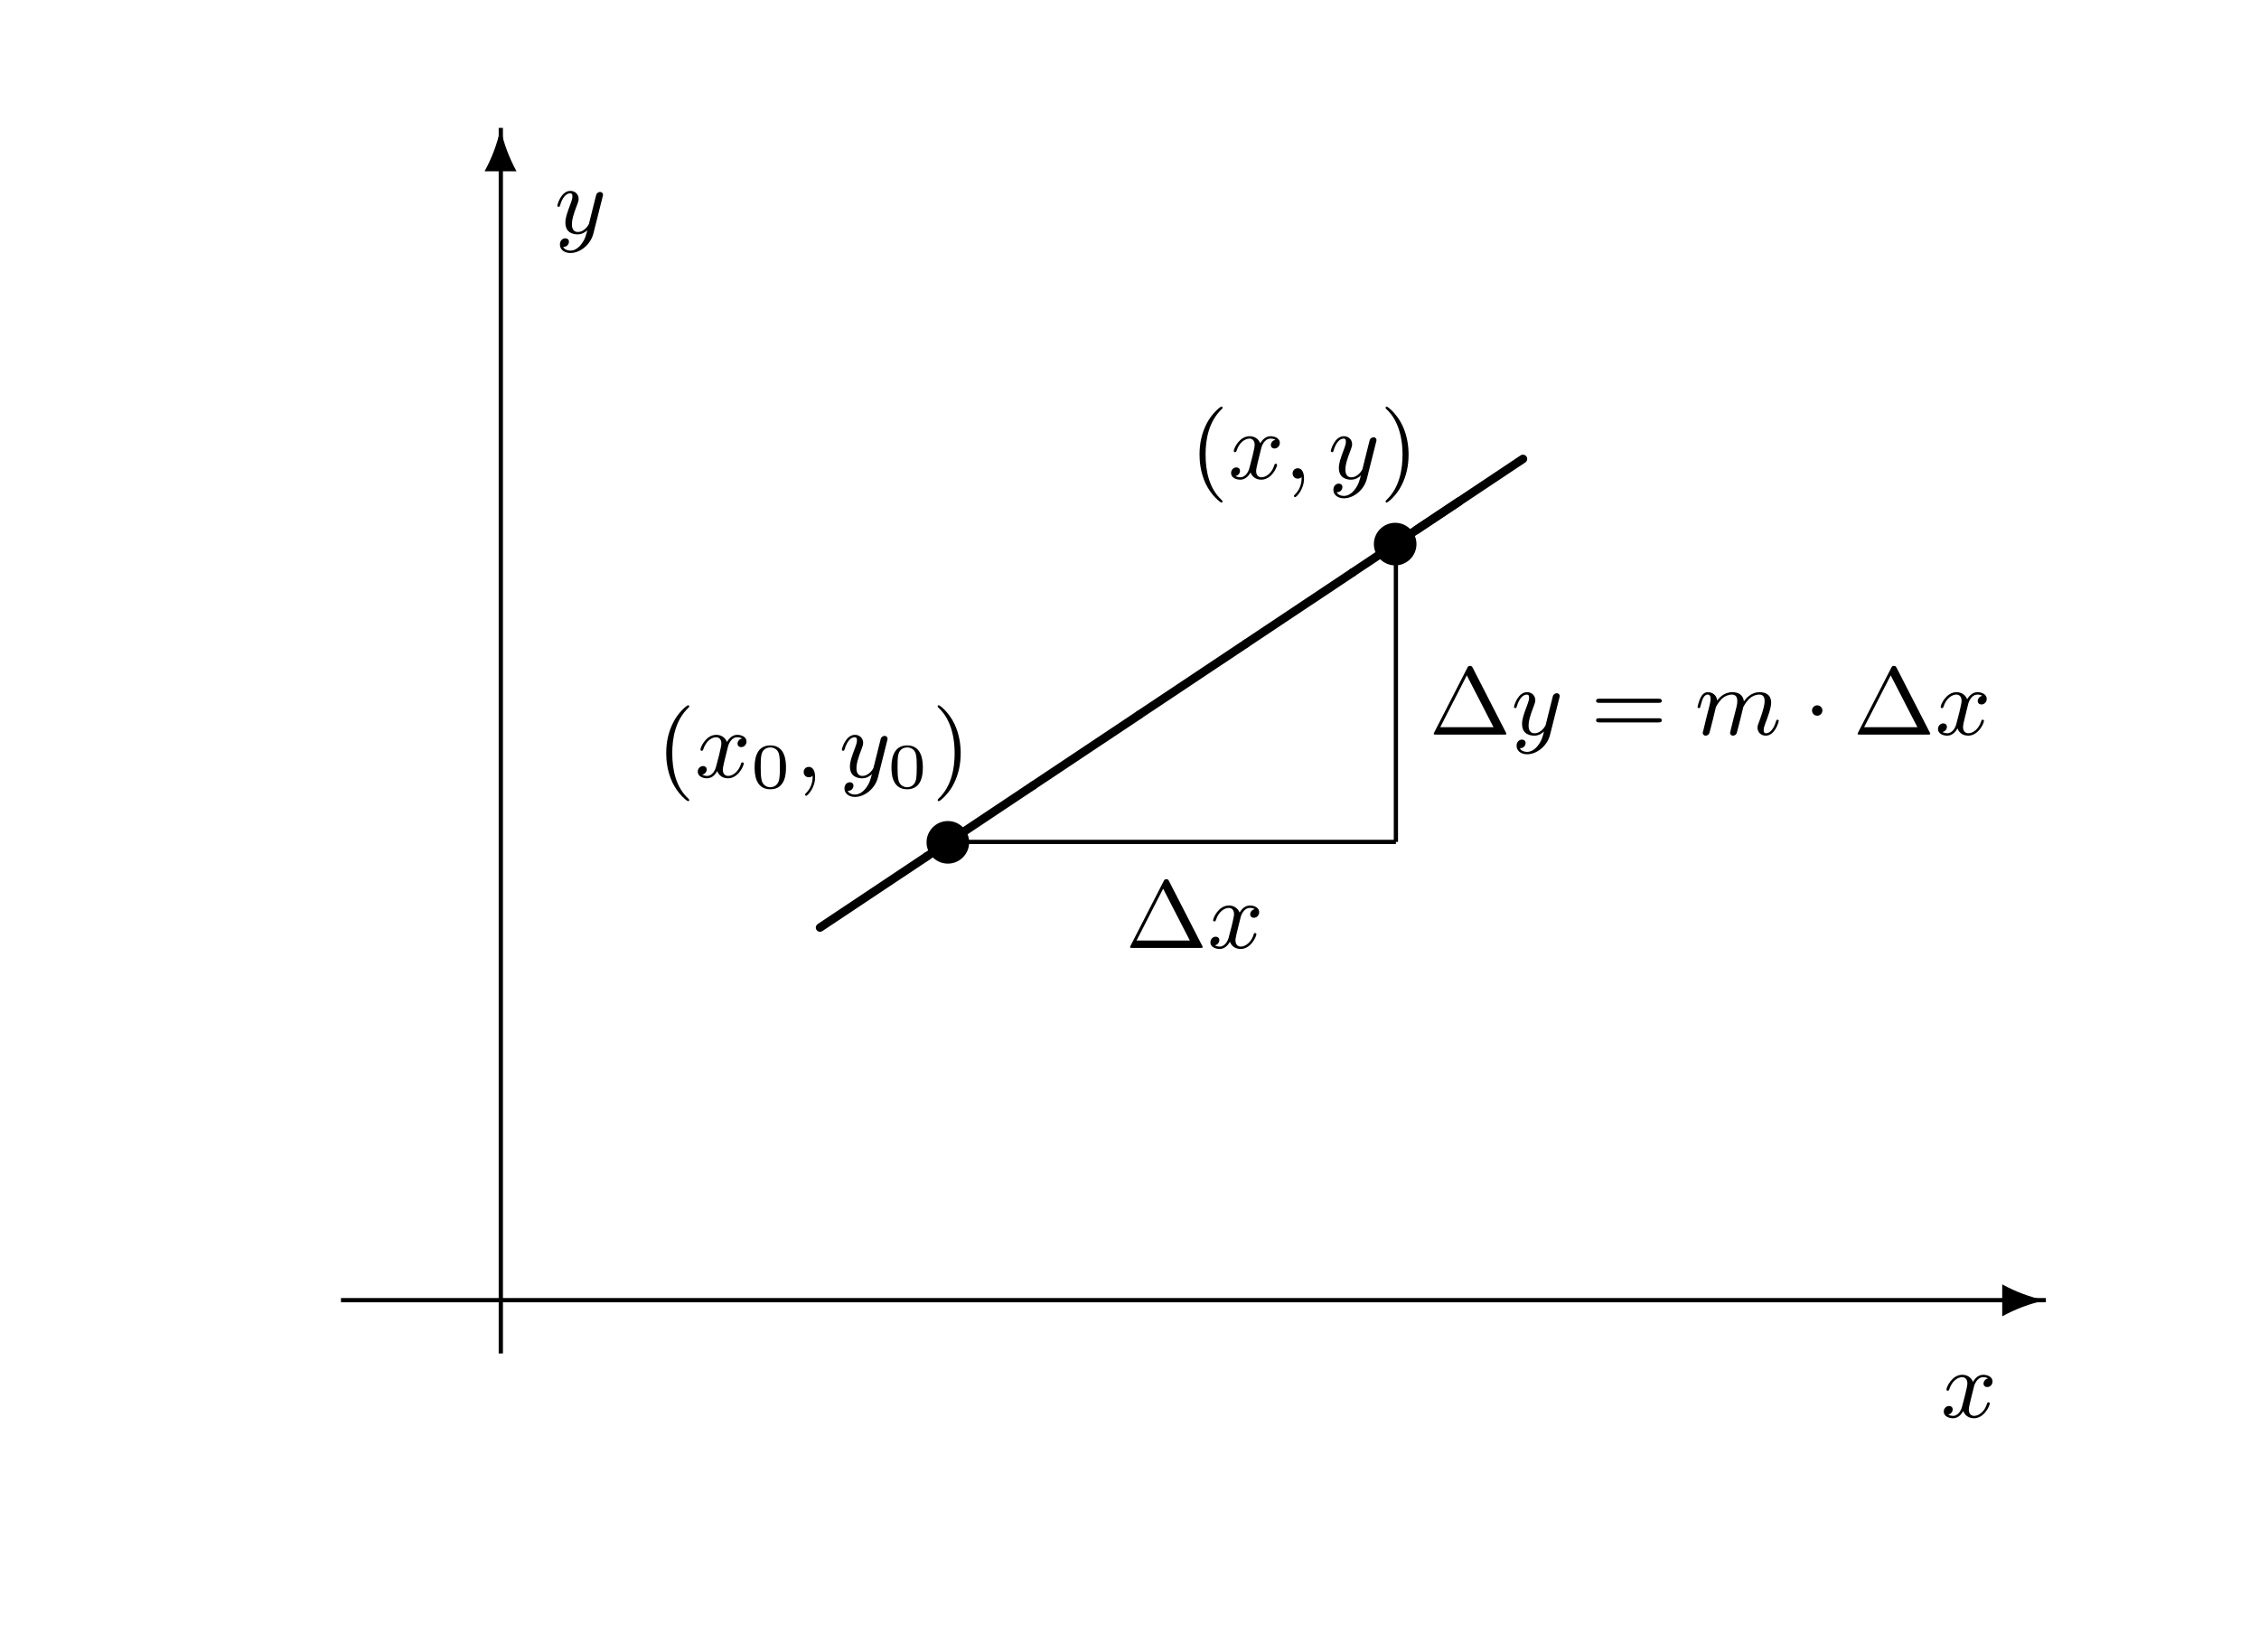
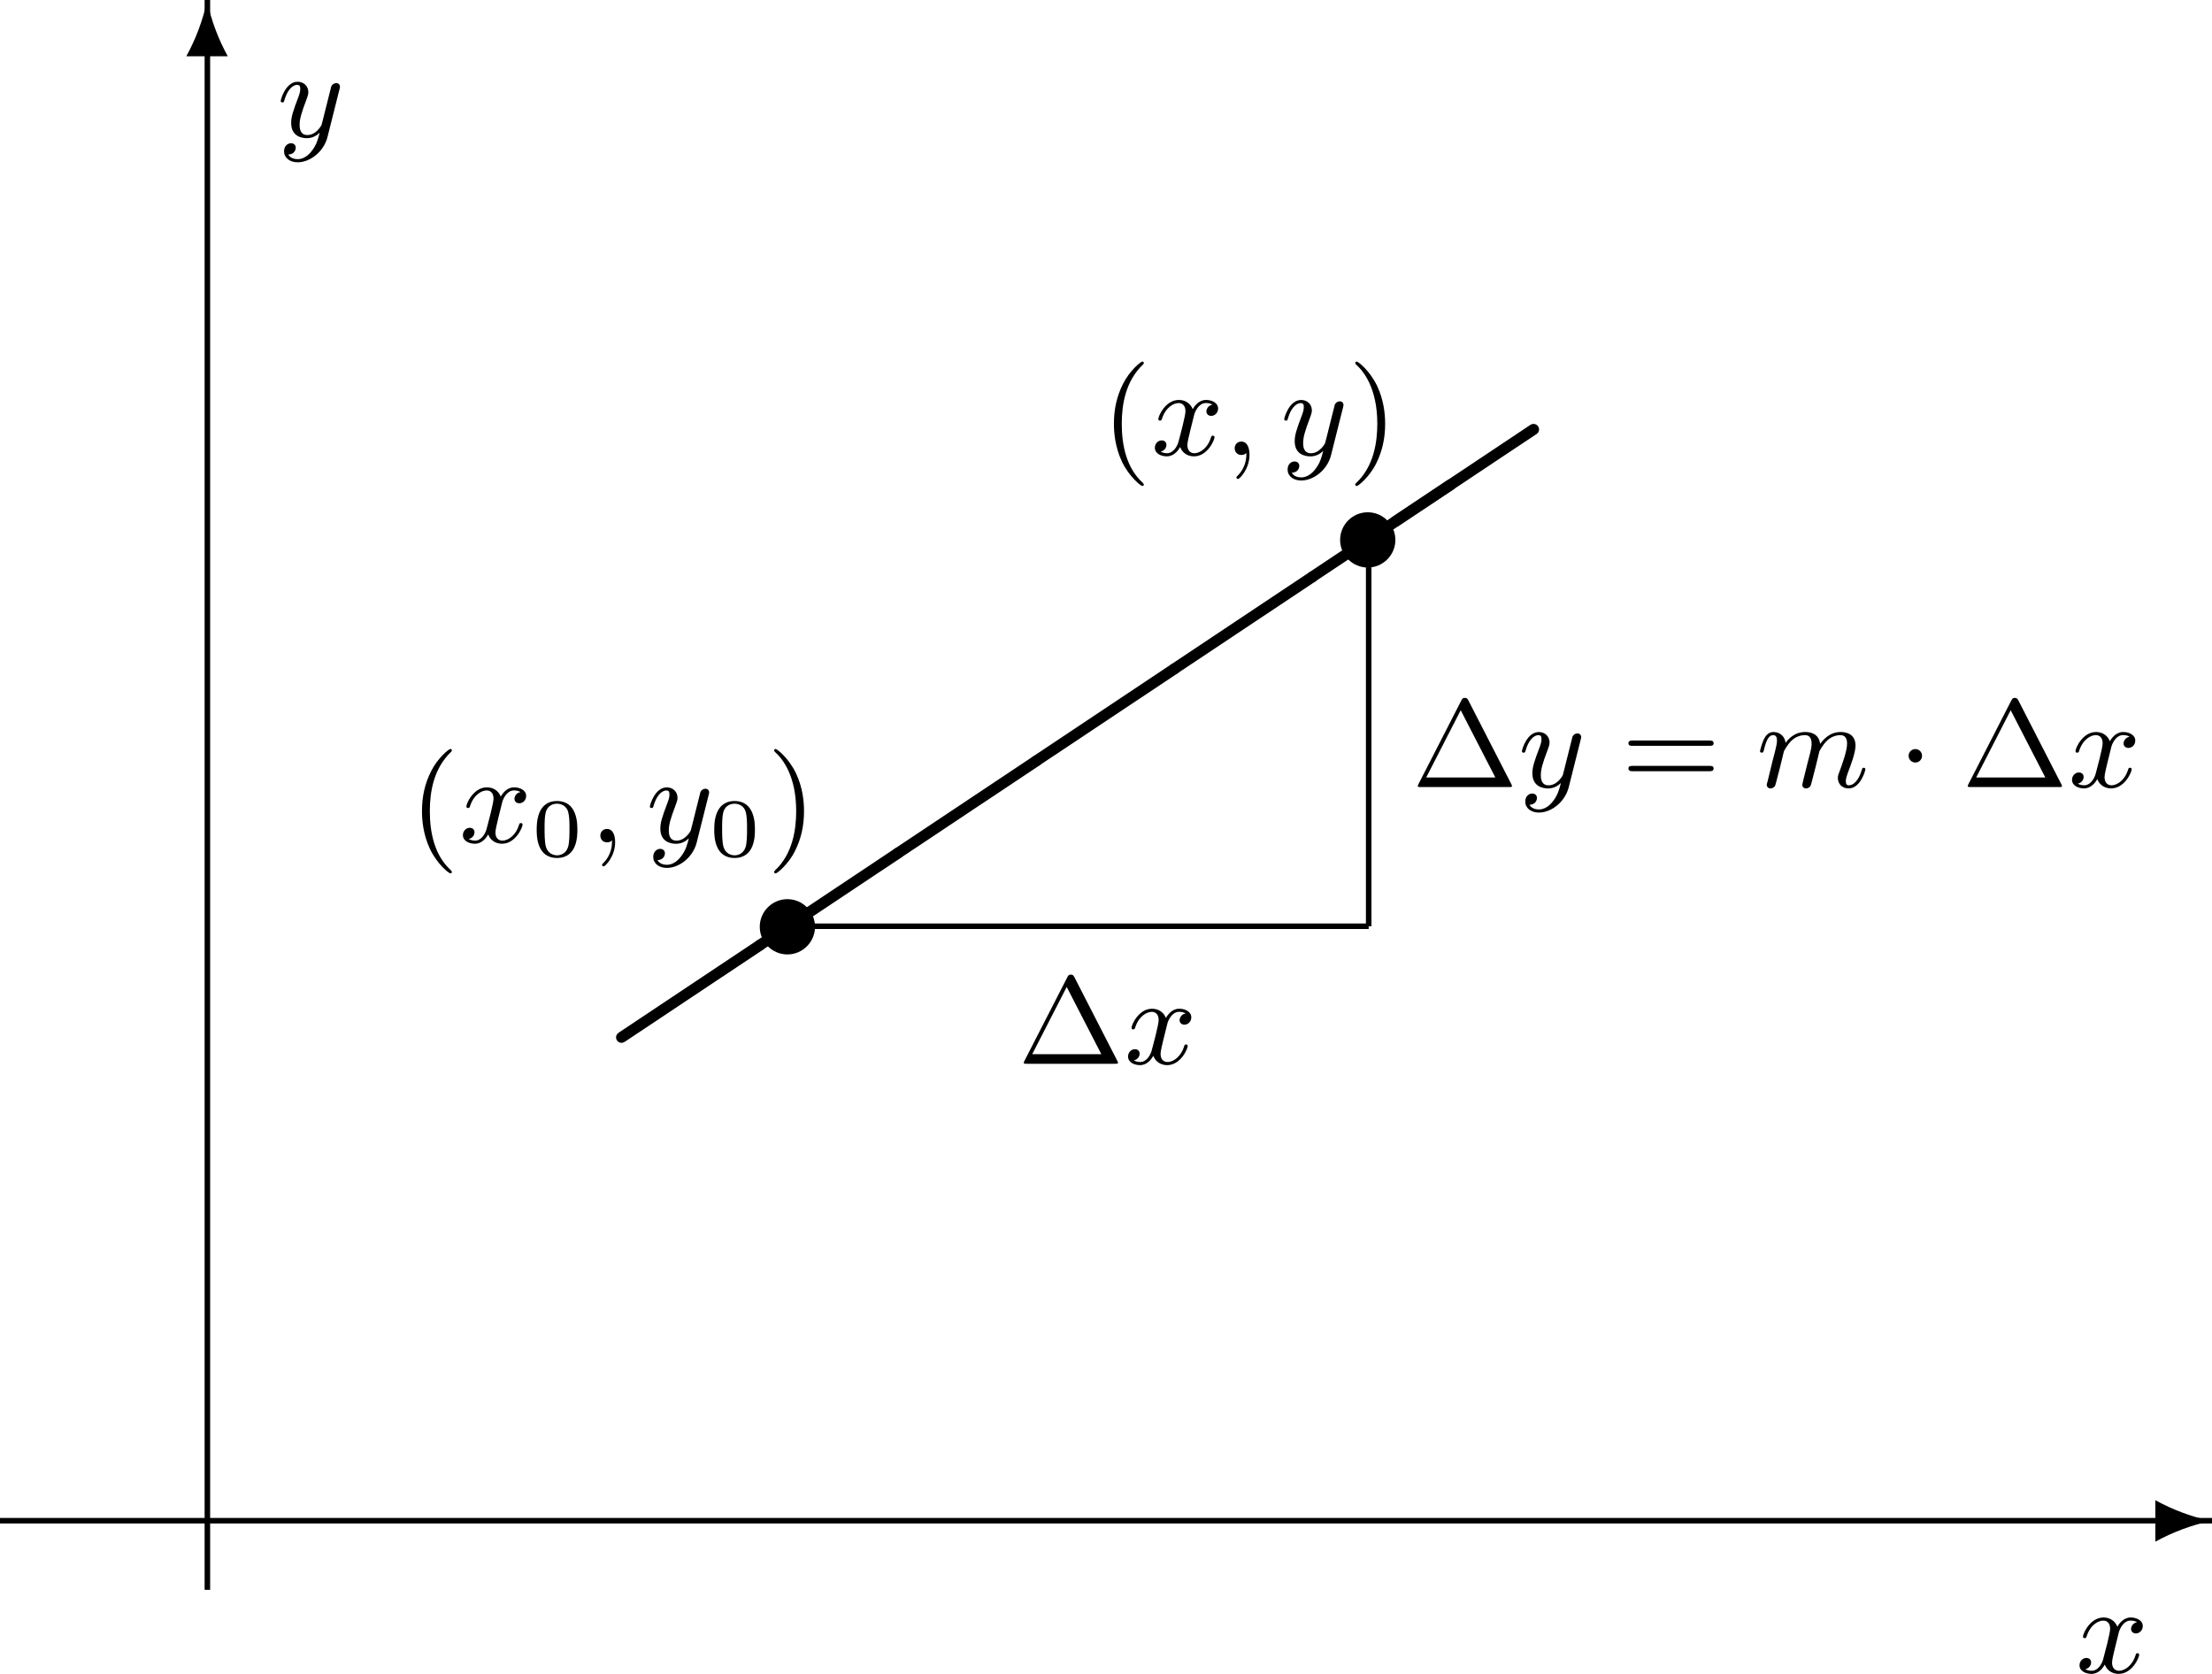
- <svg xmlns="http://www.w3.org/2000/svg" xmlns:xlink="http://www.w3.org/1999/xlink" version="1.1" width="211.208pt" height="154.421pt" viewBox="0 0 211.208 154.421">
-   <defs>
-     <path id="g5-1" d="M3.289-1.908C3.289-2.344 3.289-3.977 1.824-3.977S.359-2.344 .359-1.908C.359-1.477 .359 .126 1.824 .126S3.289-1.477 3.289-1.908ZM1.824-.066C1.573-.066 1.166-.185 1.023-.682C.927-1.029 .927-1.615 .927-1.985C.927-2.386 .927-2.846 1.011-3.169C1.16-3.708 1.615-3.785 1.824-3.785C2.099-3.785 2.494-3.654 2.625-3.199C2.715-2.882 2.721-2.446 2.721-1.985C2.721-1.603 2.721-.999 2.619-.664C2.452-.144 2.021-.066 1.824-.066Z" />
-     <path id="g1-1" d="M1.633-.144C1.633 .152 1.633 .888 .969 1.525C.915 1.579 .915 1.588 .915 1.624C.915 1.686 .978 1.731 1.032 1.731C1.13 1.731 1.857 1.032 1.857-.018C1.857-.574 1.659-.969 1.274-.969C.969-.969 .789-.736 .789-.484S.969 0 1.274 0C1.408 0 1.543-.045 1.633-.144Z" />
-     <path id="g1-2" d="M1.695-1.408C1.794-1.83 1.964-2.485 1.973-2.556C1.991-2.61 2.216-3.041 2.539-3.355C2.799-3.597 3.139-3.74 3.489-3.74C3.974-3.74 3.974-3.265 3.974-3.113C3.974-3.005 3.974-2.879 3.866-2.44L3.66-1.642C3.373-.484 3.301-.206 3.301-.161C3.301-.045 3.382 .099 3.579 .099C3.705 .099 3.839 .018 3.902-.09C3.929-.144 4.001-.431 4.045-.61L4.252-1.408C4.35-1.83 4.521-2.485 4.53-2.556C4.548-2.61 4.772-3.041 5.095-3.355C5.355-3.597 5.696-3.74 6.046-3.74C6.53-3.74 6.53-3.265 6.53-3.113C6.53-2.565 6.109-1.471 6.01-1.193C5.902-.915 5.866-.825 5.866-.655C5.866-.17 6.234 .099 6.638 .099C7.499 .099 7.849-1.184 7.849-1.283C7.849-1.328 7.822-1.39 7.732-1.39C7.633-1.39 7.625-1.345 7.589-1.229C7.364-.466 6.988-.126 6.665-.126C6.602-.126 6.44-.126 6.44-.413C6.44-.637 6.53-.87 6.602-1.067C6.781-1.525 7.14-2.476 7.14-2.978C7.14-3.776 6.548-3.965 6.073-3.965C5.221-3.965 4.754-3.328 4.593-3.104C4.503-3.848 3.893-3.965 3.516-3.965C2.682-3.965 2.243-3.373 2.099-3.184C2.045-3.669 1.677-3.965 1.229-3.965C.852-3.965 .664-3.687 .538-3.444C.386-3.131 .26-2.619 .26-2.583C.26-2.503 .323-2.476 .386-2.476C.484-2.476 .502-2.521 .547-2.7C.718-3.409 .906-3.74 1.211-3.74C1.48-3.74 1.48-3.453 1.48-3.319C1.48-3.131 1.408-2.852 1.354-2.619C1.292-2.386 1.202-2 1.166-1.893L.807-.422C.745-.206 .745-.188 .745-.161C.745-.045 .825 .099 1.023 .099C1.148 .099 1.283 .018 1.345-.09C1.372-.144 1.444-.431 1.489-.61L1.695-1.408Z" />
-     <path id="g1-3" d="M4.413-3.624C4.081-3.561 3.983-3.274 3.983-3.139C3.983-2.969 4.108-2.817 4.333-2.817C4.584-2.817 4.826-3.032 4.826-3.346C4.826-3.758 4.377-3.965 3.956-3.965C3.418-3.965 3.104-3.489 2.996-3.301C2.826-3.74 2.431-3.965 2-3.965C1.041-3.965 .52-2.817 .52-2.583C.52-2.503 .583-2.476 .646-2.476C.727-2.476 .753-2.521 .771-2.574C1.049-3.462 1.642-3.74 1.982-3.74C2.243-3.74 2.476-3.57 2.476-3.148C2.476-2.826 2.09-1.39 1.973-.96C1.902-.682 1.633-.126 1.139-.126C.96-.126 .771-.188 .682-.242C.924-.287 1.103-.493 1.103-.727C1.103-.951 .933-1.049 .762-1.049C.502-1.049 .269-.825 .269-.52C.269-.081 .753 .099 1.13 .099C1.65 .099 1.955-.332 2.09-.574C2.314 .018 2.843 .099 3.086 .099C4.054 .099 4.566-1.067 4.566-1.283C4.566-1.328 4.539-1.39 4.449-1.39C4.35-1.39 4.341-1.354 4.297-1.22C4.099-.574 3.579-.126 3.113-.126C2.852-.126 2.61-.287 2.61-.718C2.61-.915 2.736-1.408 2.817-1.749C2.852-1.911 3.095-2.879 3.113-2.942C3.22-3.265 3.489-3.74 3.947-3.74C4.108-3.74 4.279-3.714 4.413-3.624Z" />
-     <path id="g1-4" d="M4.503-3.453C4.512-3.498 4.53-3.552 4.53-3.606C4.53-3.723 4.449-3.866 4.252-3.866C4.135-3.866 3.974-3.794 3.902-3.624C3.893-3.588 3.803-3.22 3.749-3.023L3.301-1.229C3.229-.969 3.229-.951 3.211-.87C3.202-.834 2.826-.126 2.18-.126C1.624-.126 1.624-.691 1.624-.861C1.624-1.265 1.74-1.704 2.126-2.709C2.198-2.915 2.251-3.041 2.251-3.211C2.251-3.651 1.92-3.965 1.48-3.965C.619-3.965 .26-2.691 .26-2.583C.26-2.503 .323-2.476 .386-2.476C.484-2.476 .493-2.53 .529-2.646C.718-3.31 1.076-3.74 1.453-3.74C1.668-3.74 1.668-3.57 1.668-3.444C1.668-3.292 1.633-3.131 1.552-2.915C1.13-1.803 1.014-1.426 1.014-.996C1.014 0 1.821 .099 2.153 .099C2.592 .099 2.906-.135 3.068-.296C2.951 .161 2.852 .565 2.503 1.014C2.234 1.372 1.875 1.615 1.48 1.615C1.229 1.615 .933 1.525 .807 1.274C1.283 1.274 1.345 .879 1.345 .789C1.345 .592 1.202 .466 1.005 .466C.789 .466 .502 .637 .502 1.049C.502 1.516 .915 1.839 1.48 1.839C2.395 1.839 3.373 1.058 3.633 .009L4.503-3.453Z" />
-     <path id="g4-1" d="M4.099-6.216C4.019-6.378 3.974-6.423 3.83-6.423C3.705-6.423 3.651-6.378 3.588-6.252L.493-.215C.457-.144 .44-.099 .44-.081C.44 0 .502 0 .646 0H7.024C7.167 0 7.23 0 7.23-.081C7.23-.09 7.23-.108 7.185-.197L4.099-6.216ZM3.534-5.534L6.028-.691H1.049L3.534-5.534Z" />
-     <path id="g4-2" d="M3.059 2.135C3.059 2.09 3.032 2.063 2.978 2C1.821 .942 1.471-.673 1.471-2.243C1.471-3.633 1.74-5.319 3.005-6.521C3.041-6.557 3.059-6.584 3.059-6.629C3.059-6.692 3.014-6.728 2.951-6.728C2.843-6.728 2.036-6.082 1.552-5.104C1.121-4.243 .906-3.319 .906-2.251C.906-1.606 .987-.583 1.48 .475C2.009 1.579 2.843 2.234 2.951 2.234C3.014 2.234 3.059 2.198 3.059 2.135Z" />
-     <path id="g4-3" d="M2.673-2.251C2.673-2.987 2.565-3.974 2.099-4.969C1.57-6.073 .736-6.728 .628-6.728C.538-6.728 .52-6.656 .52-6.629C.52-6.584 .538-6.557 .601-6.494C1.121-6.028 2.108-4.808 2.108-2.251C2.108-.969 1.875 .816 .574 2.027C.556 2.054 .52 2.09 .52 2.135C.52 2.162 .538 2.234 .628 2.234C.736 2.234 1.543 1.588 2.027 .61C2.458-.251 2.673-1.175 2.673-2.251Z" />
-     <path id="g4-4" d="M6.351-2.969C6.476-2.969 6.647-2.969 6.647-3.157C6.647-3.355 6.449-3.355 6.315-3.355H.843C.709-3.355 .511-3.355 .511-3.157C.511-2.969 .691-2.969 .807-2.969H6.351ZM6.315-1.139C6.449-1.139 6.647-1.139 6.647-1.337C6.647-1.525 6.476-1.525 6.351-1.525H.807C.691-1.525 .511-1.525 .511-1.337C.511-1.139 .709-1.139 .843-1.139H6.315Z" />
-     <path id="g0-1" d="M9.94-.01C8.556-.309 7.231-.807 5.976-1.494V1.494C7.231 .807 8.556 .309 9.94 .01V-.01Z" />
-     <path id="g0-2" d="M1.494-5.976C.807-7.231 .309-8.556 .01-9.94H-.01C-.309-8.556-.807-7.231-1.494-5.976H1.494Z" />
-     <path id="g2-1" d="M10.179-6.305C10.289-6.374 10.358-6.504 10.358-6.633C10.358-6.852 10.179-7.032 9.96-7.032C9.88-7.032 9.801-7.012 9.731-6.962L-.219-.329C-.329-.249-.398-.129-.398 0C-.398 .219-.219 .398 0 .398C.07 .398 .149 .369 .219 .329L10.179-6.305Z" />
-     <path id="g6-1" d="M1.758-2.251C1.758-2.512 1.552-2.736 1.274-2.736S.789-2.512 .789-2.251S.996-1.767 1.274-1.767S1.758-1.991 1.758-2.251Z" />
-     <path id="g3-1" d="M1.992 0C1.992-1.096 1.096-1.992 0-1.992S-1.992-1.096-1.992 0S-1.096 1.992 0 1.992S1.992 1.096 1.992 0Z" />
+ <svg xmlns="http://www.w3.org/2000/svg" xmlns:xlink="http://www.w3.org/1999/xlink" version="1.1" width="159.402pt" height="120.628pt" viewBox="0 0 159.402 120.628" id="svg34">
+   <defs id="defs1">
+     <path id="g5-1" d="m 3.289,-1.908 c 0,-0.437 0,-2.069 -1.465,-2.069 -1.465,0 -1.465,1.633 -1.465,2.069 0,0.431 0,2.033 1.465,2.033 1.465,0 1.465,-1.603 1.465,-2.033 z m -1.465,1.842 c -0.251,0 -0.658,-0.12 -0.801,-0.616 C 0.927,-1.029 0.927,-1.615 0.927,-1.985 c 0,-0.401 0,-0.861 0.084,-1.184 0.149,-0.538 0.604,-0.616 0.813,-0.616 0.275,0 0.67,0.132 0.801,0.586 0.09,0.317 0.096,0.753 0.096,1.214 0,0.383 0,0.987 -0.102,1.322 -0.167,0.52 -0.598,0.598 -0.795,0.598 z" />
+     <path id="g1-1" d="m 1.633,-0.144 c 0,0.296 0,1.032 -0.664,1.668 -0.054,0.054 -0.054,0.063 -0.054,0.099 0,0.063 0.063,0.108 0.117,0.108 0.099,0 0.825,-0.7 0.825,-1.749 0,-0.556 -0.197,-0.951 -0.583,-0.951 -0.305,0 -0.484,0.233 -0.484,0.484 0,0.251 0.179,0.484 0.484,0.484 0.135,0 0.269,-0.045 0.359,-0.144 z" />
+     <path id="g1-2" d="m 1.695,-1.408 c 0.099,-0.422 0.269,-1.076 0.278,-1.148 0.018,-0.054 0.242,-0.484 0.565,-0.798 0.26,-0.242 0.601,-0.386 0.951,-0.386 0.484,0 0.484,0.475 0.484,0.628 0,0.108 0,0.233 -0.108,0.673 l -0.206,0.798 c -0.287,1.157 -0.359,1.435 -0.359,1.48 0,0.117 0.081,0.26 0.278,0.26 0.126,0 0.26,-0.081 0.323,-0.188 0.027,-0.054 0.099,-0.341 0.144,-0.52 l 0.206,-0.798 c 0.099,-0.422 0.269,-1.076 0.278,-1.148 0.018,-0.054 0.242,-0.484 0.565,-0.798 0.26,-0.242 0.601,-0.386 0.951,-0.386 0.484,0 0.484,0.475 0.484,0.628 0,0.547 -0.422,1.642 -0.52,1.92 -0.108,0.278 -0.144,0.368 -0.144,0.538 0,0.484 0.368,0.753 0.771,0.753 0.861,0 1.211,-1.283 1.211,-1.381 0,-0.045 -0.027,-0.108 -0.117,-0.108 -0.099,0 -0.108,0.045 -0.144,0.161 -0.224,0.762 -0.601,1.103 -0.924,1.103 -0.063,0 -0.224,0 -0.224,-0.287 0,-0.224 0.09,-0.457 0.161,-0.655 0.179,-0.457 0.538,-1.408 0.538,-1.911 0,-0.798 -0.592,-0.987 -1.067,-0.987 -0.852,0 -1.319,0.637 -1.48,0.861 -0.09,-0.745 -0.7,-0.861 -1.076,-0.861 -0.834,0 -1.274,0.592 -1.417,0.78 -0.054,-0.484 -0.422,-0.78 -0.87,-0.78 -0.377,0 -0.565,0.278 -0.691,0.52 -0.152,0.314 -0.278,0.825 -0.278,0.861 0,0.081 0.063,0.108 0.126,0.108 0.099,0 0.117,-0.045 0.161,-0.224 0.17,-0.709 0.359,-1.041 0.664,-1.041 0.269,0 0.269,0.287 0.269,0.422 0,0.188 -0.072,0.466 -0.126,0.7 -0.063,0.233 -0.152,0.619 -0.188,0.727 l -0.359,1.471 c -0.063,0.215 -0.063,0.233 -0.063,0.26 0,0.117 0.081,0.26 0.278,0.26 0.126,0 0.26,-0.081 0.323,-0.188 0.027,-0.054 0.099,-0.341 0.144,-0.52 z" />
+     <path id="g1-3" d="m 4.413,-3.624 c -0.332,0.063 -0.431,0.35 -0.431,0.484 0,0.17 0.126,0.323 0.35,0.323 0.251,0 0.493,-0.215 0.493,-0.529 0,-0.413 -0.449,-0.619 -0.87,-0.619 -0.538,0 -0.852,0.475 -0.96,0.664 -0.17,-0.44 -0.565,-0.664 -0.996,-0.664 -0.96,0 -1.48,1.148 -1.48,1.381 0,0.081 0.063,0.108 0.126,0.108 0.081,0 0.108,-0.045 0.126,-0.099 0.278,-0.888 0.87,-1.166 1.211,-1.166 0.26,0 0.493,0.17 0.493,0.592 0,0.323 -0.386,1.758 -0.502,2.189 -0.072,0.278 -0.341,0.834 -0.834,0.834 -0.179,0 -0.368,-0.063 -0.457,-0.117 0.242,-0.045 0.422,-0.251 0.422,-0.484 0,-0.224 -0.17,-0.323 -0.341,-0.323 -0.26,0 -0.493,0.224 -0.493,0.529 0,0.44 0.484,0.619 0.861,0.619 0.52,0 0.825,-0.431 0.96,-0.673 0.224,0.592 0.753,0.673 0.996,0.673 0.969,0 1.48,-1.166 1.48,-1.381 0,-0.045 -0.027,-0.108 -0.117,-0.108 -0.099,0 -0.108,0.036 -0.152,0.17 -0.197,0.646 -0.718,1.094 -1.184,1.094 -0.26,0 -0.502,-0.161 -0.502,-0.592 0,-0.197 0.126,-0.691 0.206,-1.032 0.036,-0.161 0.278,-1.13 0.296,-1.193 0.108,-0.323 0.377,-0.798 0.834,-0.798 0.161,0 0.332,0.027 0.466,0.117 z" />
+     <path id="g1-4" d="m 4.503,-3.453 c 0.009,-0.045 0.027,-0.099 0.027,-0.152 0,-0.117 -0.081,-0.26 -0.278,-0.26 -0.117,0 -0.278,0.072 -0.35,0.242 -0.009,0.036 -0.099,0.404 -0.152,0.601 l -0.449,1.794 c -0.072,0.26 -0.072,0.278 -0.09,0.359 -0.009,0.036 -0.386,0.745 -1.032,0.745 -0.556,0 -0.556,-0.565 -0.556,-0.736 0,-0.404 0.117,-0.843 0.502,-1.848 0.072,-0.206 0.126,-0.332 0.126,-0.502 0,-0.44 -0.332,-0.753 -0.771,-0.753 -0.861,0 -1.22,1.274 -1.22,1.381 0,0.081 0.063,0.108 0.126,0.108 0.099,0 0.108,-0.054 0.144,-0.17 0.188,-0.664 0.547,-1.094 0.924,-1.094 0.215,0 0.215,0.17 0.215,0.296 0,0.152 -0.036,0.314 -0.117,0.529 -0.422,1.112 -0.538,1.489 -0.538,1.92 0,0.996 0.807,1.094 1.139,1.094 0.44,0 0.753,-0.233 0.915,-0.395 C 2.951,0.161 2.852,0.565 2.503,1.014 2.234,1.372 1.875,1.615 1.48,1.615 1.229,1.615 0.933,1.525 0.807,1.274 c 0.475,0 0.538,-0.395 0.538,-0.484 0,-0.197 -0.144,-0.323 -0.341,-0.323 -0.215,0 -0.502,0.17 -0.502,0.583 0,0.466 0.413,0.789 0.978,0.789 0.915,0 1.893,-0.78 2.153,-1.83 z" />
+     <path id="g4-1" d="m 4.099,-6.216 c -0.081,-0.161 -0.126,-0.206 -0.269,-0.206 -0.126,0 -0.179,0.045 -0.242,0.17 L 0.493,-0.215 C 0.457,-0.144 0.44,-0.099 0.44,-0.081 0.44,0 0.502,0 0.646,0 h 6.378 c 0.144,0 0.206,0 0.206,-0.081 0,-0.009 0,-0.027 -0.045,-0.117 z m -0.565,0.682 2.494,4.844 H 1.049 Z" />
+     <path id="g4-2" d="M 3.059,2.135 C 3.059,2.09 3.032,2.063 2.978,2 1.821,0.942 1.471,-0.673 1.471,-2.243 c 0,-1.39 0.269,-3.077 1.534,-4.279 0.036,-0.036 0.054,-0.063 0.054,-0.108 0,-0.063 -0.045,-0.099 -0.108,-0.099 -0.108,0 -0.915,0.646 -1.399,1.624 -0.431,0.861 -0.646,1.785 -0.646,2.852 0,0.646 0.081,1.668 0.574,2.727 0.529,1.103 1.363,1.758 1.471,1.758 0.063,0 0.108,-0.036 0.108,-0.099 z" />
+     <path id="g4-3" d="m 2.673,-2.251 c 0,-0.736 -0.108,-1.722 -0.574,-2.718 C 1.57,-6.073 0.736,-6.728 0.628,-6.728 c -0.09,0 -0.108,0.072 -0.108,0.099 0,0.045 0.018,0.072 0.081,0.135 0.52,0.466 1.507,1.686 1.507,4.243 0,1.283 -0.233,3.068 -1.534,4.279 -0.018,0.027 -0.054,0.063 -0.054,0.108 0,0.027 0.018,0.099 0.108,0.099 0.108,0 0.915,-0.646 1.399,-1.624 0.431,-0.861 0.646,-1.785 0.646,-2.861 z" />
+     <path id="g4-4" d="m 6.351,-2.969 c 0.126,0 0.296,0 0.296,-0.188 0,-0.197 -0.197,-0.197 -0.332,-0.197 h -5.472 c -0.135,0 -0.332,0 -0.332,0.197 0,0.188 0.179,0.188 0.296,0.188 z m -0.036,1.83 c 0.135,0 0.332,0 0.332,-0.197 0,-0.188 -0.17,-0.188 -0.296,-0.188 H 0.807 c -0.117,0 -0.296,0 -0.296,0.188 0,0.197 0.197,0.197 0.332,0.197 z" />
+     <path id="g0-1" d="M 9.94,-0.01 C 8.556,-0.309 7.231,-0.807 5.976,-1.494 V 1.494 C 7.231,0.807 8.556,0.309 9.94,0.01 Z" />
+     <path id="g0-2" d="M 1.494,-5.976 C 0.807,-7.231 0.309,-8.556 0.01,-9.94 h -0.02 c -0.299,1.384 -0.797,2.709 -1.484,3.964 z" />
+     <path id="g2-1" d="m 10.179,-6.305 c 0.11,-0.07 0.179,-0.199 0.179,-0.329 0,-0.219 -0.179,-0.398 -0.398,-0.398 -0.08,0 -0.159,0.02 -0.229,0.07 l -9.95,6.633 C -0.329,-0.249 -0.398,-0.129 -0.398,0 c 0,0.219 0.179,0.398 0.398,0.398 0.07,0 0.149,-0.03 0.219,-0.07 z" />
+     <path id="g6-1" d="m 1.758,-2.251 c 0,-0.26 -0.206,-0.484 -0.484,-0.484 -0.278,0 -0.484,0.224 -0.484,0.484 0,0.26 0.206,0.484 0.484,0.484 0.278,0 0.484,-0.224 0.484,-0.484 z" />
+     <path id="g3-1" d="M 1.992,0 C 1.992,-1.096 1.096,-1.992 0,-1.992 -1.096,-1.992 -1.992,-1.096 -1.992,0 -1.992,1.096 -1.096,1.992 0,1.992 1.096,1.992 1.992,1.096 1.992,0 Z" />
  </defs>
-   <g id="page1">
-     <path d="M31.88 121.544H191.282" stroke="#000" fill="none" stroke-width=".398" stroke-miterlimit="10" />
-     <g transform="matrix(.999739 0 0 .999739 0 154.421)">
-       <use x="181.273" y="-32.868" xlink:href="#g0-1" />
+   <g id="page1" transform="translate(-31.88,-11.956)">
+     <path d="M 31.88,121.544 H 191.282" stroke="#000000" fill="none" stroke-width="0.398" stroke-miterlimit="10" id="path1" />
+     <g transform="matrix(0.999739,0,0,0.999739,0,154.421)" id="g1">
+       <use x="181.273" y="-32.868" xlink:href="#g0-1" id="use1" />
    </g>
-     <path d="M46.824 126.526V11.956" stroke="#000" fill="none" stroke-width=".398" stroke-miterlimit="10" />
-     <g transform="matrix(.999739 0 0 .999739 0 154.421)">
-       <use x="46.812" y="-132.468" xlink:href="#g0-2" />
+     <path d="M 46.824,126.526 V 11.956" stroke="#000000" fill="none" stroke-width="0.398" stroke-miterlimit="10" id="path2" />
+     <g transform="matrix(0.999739,0,0,0.999739,0,154.421)" id="g2">
+       <use x="46.812" y="-132.468" xlink:href="#g0-2" id="use2" />
    </g>
-     <g transform="matrix(1.000401 0 0 1.000401 0 154.421)">
-       <use x="181.393" y="-21.927" xlink:href="#g1-3" />
-       <use x="51.827" y="-132.556" xlink:href="#g1-4" />
+     <g transform="matrix(1.000401,0,0,1.000401,0,154.421)" id="g4">
+       <use x="181.393" y="-21.927" xlink:href="#g1-3" id="use3" />
+       <use x="51.827" y="-132.556" xlink:href="#g1-4" id="use4" />
    </g>
-     <g transform="matrix(.999739 0 0 .999739 0 154.421)">
-       <use x="76.692" y="-67.728" xlink:href="#g2-1" />
-       <use x="86.652" y="-74.369" xlink:href="#g2-1" />
-       <use x="96.613" y="-81.008" xlink:href="#g2-1" />
-       <use x="106.572" y="-87.648" xlink:href="#g2-1" />
-       <use x="116.533" y="-94.288" xlink:href="#g2-1" />
-       <use x="126.493" y="-100.929" xlink:href="#g2-1" />
-       <use x="132.468" y="-104.913" xlink:href="#g2-1" />
-       <use x="88.644" y="-75.696" xlink:href="#g3-1" />
-       <use x="130.477" y="-103.584" xlink:href="#g3-1" />
+     <g transform="matrix(0.999739,0,0,0.999739,0,154.421)" id="g13">
+       <use x="76.692" y="-67.728" xlink:href="#g2-1" id="use5" />
+       <use x="86.652" y="-74.369" xlink:href="#g2-1" id="use6" />
+       <use x="96.613" y="-81.008" xlink:href="#g2-1" id="use7" />
+       <use x="106.572" y="-87.648" xlink:href="#g2-1" id="use8" />
+       <use x="116.533" y="-94.288" xlink:href="#g2-1" id="use9" />
+       <use x="126.493" y="-100.929" xlink:href="#g2-1" id="use10" />
+       <use x="132.468" y="-104.913" xlink:href="#g2-1" id="use11" />
+       <use x="88.644" y="-75.696" xlink:href="#g3-1" id="use12" />
+       <use x="130.477" y="-103.584" xlink:href="#g3-1" id="use13" />
    </g>
-     <g transform="matrix(1.000401 0 0 1.000401 0 154.421)">
-       <use x="61.358" y="-81.727" xlink:href="#g4-2" />
-       <use x="64.943" y="-81.727" xlink:href="#g1-3" />
+     <g transform="matrix(1.000401,0,0,1.000401,0,154.421)" id="g15">
+       <use x="61.358" y="-81.727" xlink:href="#g4-2" id="use14" />
+       <use x="64.943" y="-81.727" xlink:href="#g1-3" id="use15" />
    </g>
-     <g transform="matrix(1.000401 0 0 1.000401 0 154.421)">
-       <use x="70.168" y="-80.729" xlink:href="#g5-1" />
+     <g transform="matrix(1.000401,0,0,1.000401,0,154.421)" id="g16">
+       <use x="70.168" y="-80.729" xlink:href="#g5-1" id="use16" />
    </g>
-     <g transform="matrix(1.000401 0 0 1.000401 0 154.421)">
-       <use x="74.321" y="-81.727" xlink:href="#g1-1" />
-       <use x="78.42" y="-81.727" xlink:href="#g1-4" />
+     <g transform="matrix(1.000401,0,0,1.000401,0,154.421)" id="g18">
+       <use x="74.321" y="-81.727" xlink:href="#g1-1" id="use17" />
+       <use x="78.42" y="-81.727" xlink:href="#g1-4" id="use18" />
    </g>
-     <g transform="matrix(1.000401 0 0 1.000401 0 154.421)">
-       <use x="82.958" y="-80.729" xlink:href="#g5-1" />
+     <g transform="matrix(1.000401,0,0,1.000401,0,154.421)" id="g19">
+       <use x="82.958" y="-80.729" xlink:href="#g5-1" id="use19" />
    </g>
-     <g transform="matrix(1.000401 0 0 1.000401 0 154.421)">
-       <use x="87.111" y="-81.727" xlink:href="#g4-3" />
-       <use x="111.201" y="-109.633" xlink:href="#g4-2" />
-       <use x="114.786" y="-109.633" xlink:href="#g1-3" />
-       <use x="120.016" y="-109.633" xlink:href="#g1-1" />
-       <use x="124.115" y="-109.633" xlink:href="#g1-4" />
-       <use x="128.971" y="-109.633" xlink:href="#g4-3" />
+     <g transform="matrix(1.000401,0,0,1.000401,0,154.421)" id="g25">
+       <use x="87.111" y="-81.727" xlink:href="#g4-3" id="use20" />
+       <use x="111.201" y="-109.633" xlink:href="#g4-2" id="use21" />
+       <use x="114.786" y="-109.633" xlink:href="#g1-3" id="use22" />
+       <use x="120.016" y="-109.633" xlink:href="#g1-1" id="use23" />
+       <use x="124.115" y="-109.633" xlink:href="#g1-4" id="use24" />
+       <use x="128.971" y="-109.633" xlink:href="#g4-3" id="use25" />
    </g>
-     <path d="M88.667 78.705H130.51" stroke="#000" fill="none" stroke-width=".398" stroke-miterlimit="10" />
-     <path d="M130.511 78.705V50.81" stroke="#000" fill="none" stroke-width=".398" stroke-miterlimit="10" />
-     <g transform="matrix(1.000401 0 0 1.000401 0 154.421)">
-       <use x="105.172" y="-65.779" xlink:href="#g4-1" />
-       <use x="112.855" y="-65.779" xlink:href="#g1-3" />
-       <use x="133.553" y="-85.713" xlink:href="#g4-1" />
-       <use x="141.236" y="-85.713" xlink:href="#g1-4" />
-       <use x="148.659" y="-85.713" xlink:href="#g4-4" />
-       <use x="158.39" y="-85.713" xlink:href="#g1-2" />
-       <use x="168.561" y="-85.713" xlink:href="#g6-1" />
-       <use x="173.17" y="-85.713" xlink:href="#g4-1" />
-       <use x="180.853" y="-85.713" xlink:href="#g1-3" />
+     <path d="M 88.667,78.705 H 130.51" stroke="#000000" fill="none" stroke-width="0.398" stroke-miterlimit="10" id="path25" />
+     <path d="M 130.511,78.705 V 50.81" stroke="#000000" fill="none" stroke-width="0.398" stroke-miterlimit="10" id="path26" />
+     <g transform="matrix(1.000401,0,0,1.000401,0,154.421)" id="g34">
+       <use x="105.172" y="-65.779" xlink:href="#g4-1" id="use26" />
+       <use x="112.855" y="-65.779" xlink:href="#g1-3" id="use27" />
+       <use x="133.553" y="-85.713" xlink:href="#g4-1" id="use28" />
+       <use x="141.236" y="-85.713" xlink:href="#g1-4" id="use29" />
+       <use x="148.659" y="-85.713" xlink:href="#g4-4" id="use30" />
+       <use x="158.39" y="-85.713" xlink:href="#g1-2" id="use31" />
+       <use x="168.561" y="-85.713" xlink:href="#g6-1" id="use32" />
+       <use x="173.17" y="-85.713" xlink:href="#g4-1" id="use33" />
+       <use x="180.853" y="-85.713" xlink:href="#g1-3" id="use34" />
    </g>
  </g>
</svg>
